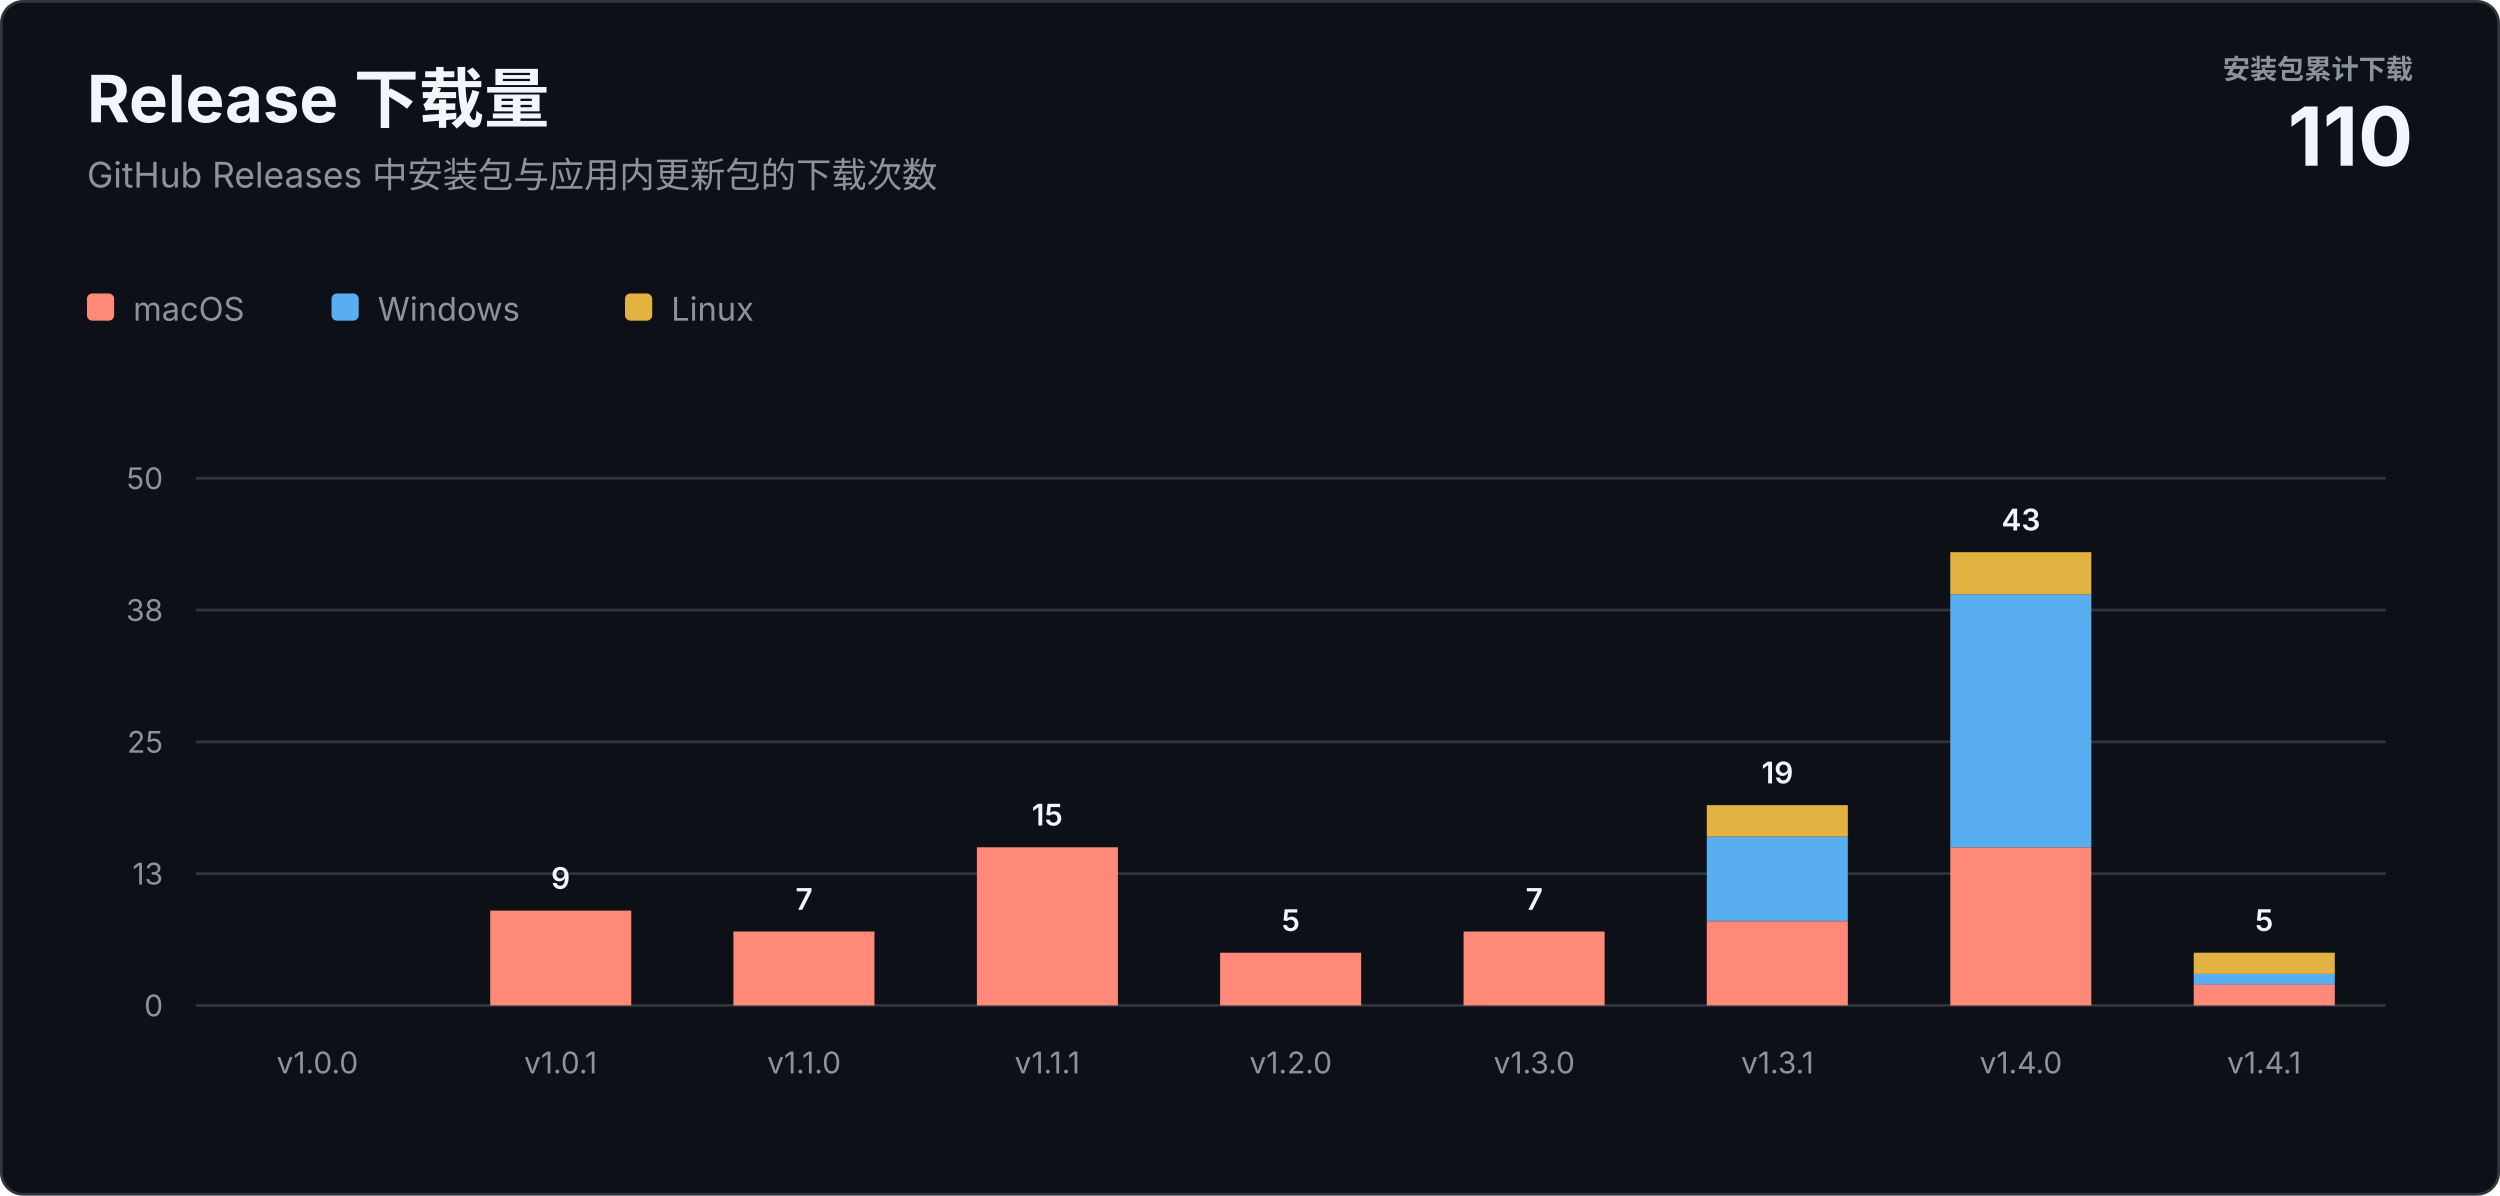
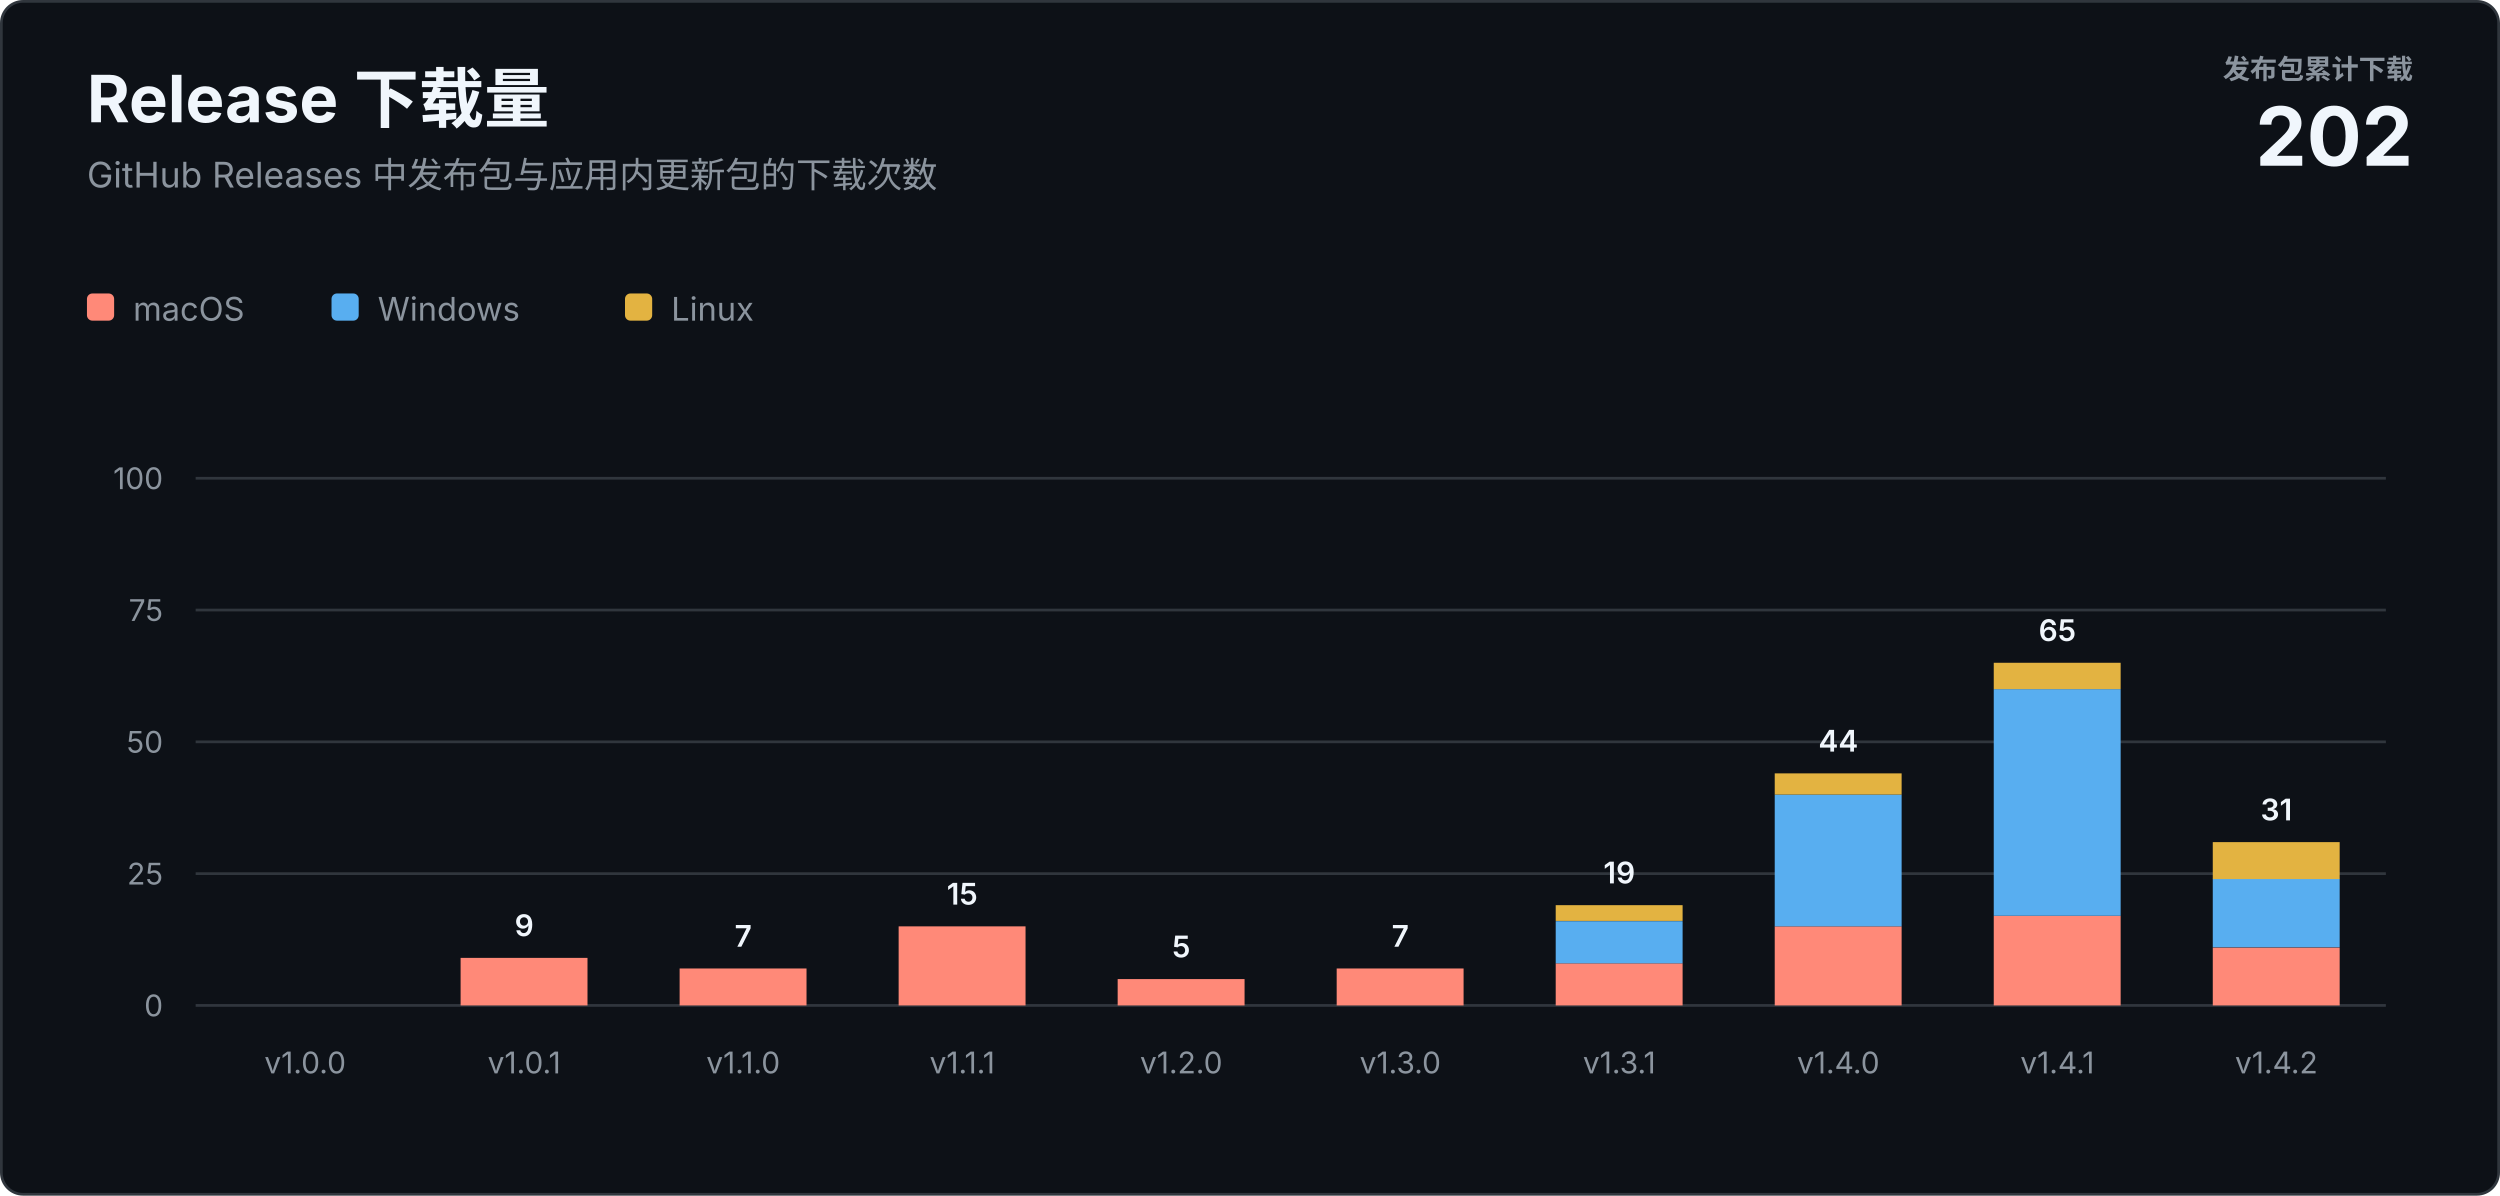
<svg xmlns="http://www.w3.org/2000/svg" width="920" height="440" viewBox="0 0 920 440" role="img" aria-labelledby="title description">
  <style>
    text { font-family: -apple-system, BlinkMacSystemFont, "Segoe UI", sans-serif; letter-spacing: 0; }
    .heading { fill: #f0f6fc; font-size: 24px; font-weight: 700; }
    .subtitle { fill: #8b949e; font-size: 13px; }
    .total-label { fill: #8b949e; font-size: 10px; font-weight: 600; }
    .total-value { fill: #f0f6fc; font-size: 30px; font-weight: 700; }
    .axis { fill: #8b949e; font-size: 11px; }
    .value { fill: #f0f6fc; font-size: 11px; font-weight: 600; }
    .legend { fill: #8b949e; font-size: 12px; }
  </style>
  <rect x="0.5" y="0.5" width="919" height="439" rx="8" fill="#0d1117" stroke="#30363d" />
  <text class="heading" x="32" y="45">Release 下载量</text>
-   <text class="subtitle" x="32" y="69">GitHub Releases 中安装包与应用内更新包的下载次数</text>
-   <text class="total-label" x="888" y="29" text-anchor="end">安装包累计下载</text>
-   <text class="total-value" x="888" y="61" text-anchor="end">110</text>
+   <text class="subtitle" x="32" y="69">GitHub Releases 中发布包与应用内更新包的下载次数</text>
+   <text class="total-label" x="888" y="29" text-anchor="end">发布包累计下载</text>
+   <text class="total-value" x="888" y="61" text-anchor="end">202</text>
  <g transform="translate(32 108)">
    <rect width="10" height="10" rx="2" fill="#ff8978" />
    <text class="legend" x="17" y="10">macOS</text>
    <rect x="90" width="10" height="10" rx="2" fill="#58aef0" />
    <text class="legend" x="107" y="10">Windows</text>
    <rect x="198" width="10" height="10" rx="2" fill="#e3b341" />
    <text class="legend" x="215" y="10">Linux</text>
  </g>
  <line x1="72" y1="370" x2="878" y2="370" stroke="#30363d" />
  <text class="axis" x="60" y="374" text-anchor="end">0</text>
  <line x1="72" y1="321.5" x2="878" y2="321.5" stroke="#30363d" />
-   <text class="axis" x="60" y="325.5" text-anchor="end">13</text>
+   <text class="axis" x="60" y="325.5" text-anchor="end">25</text>
  <line x1="72" y1="273" x2="878" y2="273" stroke="#30363d" />
-   <text class="axis" x="60" y="277" text-anchor="end">25</text>
+   <text class="axis" x="60" y="277" text-anchor="end">50</text>
  <line x1="72" y1="224.5" x2="878" y2="224.5" stroke="#30363d" />
-   <text class="axis" x="60" y="228.5" text-anchor="end">38</text>
+   <text class="axis" x="60" y="228.5" text-anchor="end">75</text>
  <line x1="72" y1="176" x2="878" y2="176" stroke="#30363d" />
-   <text class="axis" x="60" y="180" text-anchor="end">50</text>
-   <text class="axis" x="116.8" y="395" text-anchor="middle">v1.0.0</text>
-   <rect x="180.4" y="335.1" width="51.9" height="34.9" fill="#ff8978" />
-   <text class="value" x="206.3" y="327.1" text-anchor="middle">9</text>
-   <text class="axis" x="206.3" y="395" text-anchor="middle">v1.0.1</text>
-   <rect x="269.9" y="342.8" width="51.9" height="27.2" fill="#ff8978" />
-   <text class="value" x="295.9" y="334.8" text-anchor="middle">7</text>
-   <text class="axis" x="295.9" y="395" text-anchor="middle">v1.1.0</text>
-   <rect x="359.5" y="311.8" width="51.9" height="58.2" fill="#ff8978" />
-   <text class="value" x="385.4" y="303.8" text-anchor="middle">15</text>
-   <text class="axis" x="385.4" y="395" text-anchor="middle">v1.1.1</text>
-   <rect x="449.0" y="350.6" width="51.9" height="19.4" fill="#ff8978" />
-   <text class="value" x="475.0" y="342.6" text-anchor="middle">5</text>
-   <text class="axis" x="475.0" y="395" text-anchor="middle">v1.2.0</text>
-   <rect x="538.6" y="342.8" width="51.9" height="27.2" fill="#ff8978" />
-   <text class="value" x="564.6" y="334.8" text-anchor="middle">7</text>
-   <text class="axis" x="564.6" y="395" text-anchor="middle">v1.3.0</text>
-   <rect x="628.1" y="339.0" width="51.9" height="31.0" fill="#ff8978" />
-   <rect x="628.1" y="307.9" width="51.9" height="31.0" fill="#58aef0" />
-   <rect x="628.1" y="296.3" width="51.9" height="11.6" fill="#e3b341" />
-   <text class="value" x="654.1" y="288.3" text-anchor="middle">19</text>
-   <text class="axis" x="654.1" y="395" text-anchor="middle">v1.3.1</text>
-   <rect x="717.7" y="311.8" width="51.9" height="58.2" fill="#ff8978" />
-   <rect x="717.7" y="218.7" width="51.9" height="93.1" fill="#58aef0" />
-   <rect x="717.7" y="203.2" width="51.9" height="15.5" fill="#e3b341" />
-   <text class="value" x="743.7" y="195.2" text-anchor="middle">43</text>
-   <text class="axis" x="743.7" y="395" text-anchor="middle">v1.4.0</text>
-   <rect x="807.3" y="362.2" width="51.9" height="7.8" fill="#ff8978" />
-   <rect x="807.3" y="358.4" width="51.9" height="3.9" fill="#58aef0" />
-   <rect x="807.3" y="350.6" width="51.9" height="7.8" fill="#e3b341" />
-   <text class="value" x="833.2" y="342.6" text-anchor="middle">5</text>
-   <text class="axis" x="833.2" y="395" text-anchor="middle">v1.4.1</text>
+   <text class="axis" x="60" y="180" text-anchor="end">100</text>
+   <text class="axis" x="112.3" y="395" text-anchor="middle">v1.0.0</text>
+   <rect x="169.5" y="352.5" width="46.7" height="17.5" fill="#ff8978" />
+   <text class="value" x="192.9" y="344.5" text-anchor="middle">9</text>
+   <text class="axis" x="192.9" y="395" text-anchor="middle">v1.0.1</text>
+   <rect x="250.1" y="356.4" width="46.7" height="13.6" fill="#ff8978" />
+   <text class="value" x="273.5" y="348.4" text-anchor="middle">7</text>
+   <text class="axis" x="273.5" y="395" text-anchor="middle">v1.1.0</text>
+   <rect x="330.7" y="340.9" width="46.7" height="29.1" fill="#ff8978" />
+   <text class="value" x="354.1" y="332.9" text-anchor="middle">15</text>
+   <text class="axis" x="354.1" y="395" text-anchor="middle">v1.1.1</text>
+   <rect x="411.3" y="360.3" width="46.7" height="9.7" fill="#ff8978" />
+   <text class="value" x="434.7" y="352.3" text-anchor="middle">5</text>
+   <text class="axis" x="434.7" y="395" text-anchor="middle">v1.2.0</text>
+   <rect x="491.9" y="356.4" width="46.7" height="13.6" fill="#ff8978" />
+   <text class="value" x="515.3" y="348.4" text-anchor="middle">7</text>
+   <text class="axis" x="515.3" y="395" text-anchor="middle">v1.3.0</text>
+   <rect x="572.5" y="354.5" width="46.7" height="15.5" fill="#ff8978" />
+   <rect x="572.5" y="339.0" width="46.7" height="15.5" fill="#58aef0" />
+   <rect x="572.5" y="333.1" width="46.7" height="5.8" fill="#e3b341" />
+   <text class="value" x="595.9" y="325.1" text-anchor="middle">19</text>
+   <text class="axis" x="595.9" y="395" text-anchor="middle">v1.3.1</text>
+   <rect x="653.1" y="340.9" width="46.7" height="29.1" fill="#ff8978" />
+   <rect x="653.1" y="292.4" width="46.7" height="48.5" fill="#58aef0" />
+   <rect x="653.1" y="284.6" width="46.7" height="7.8" fill="#e3b341" />
+   <text class="value" x="676.5" y="276.6" text-anchor="middle">44</text>
+   <text class="axis" x="676.5" y="395" text-anchor="middle">v1.4.0</text>
+   <rect x="733.7" y="337.0" width="46.7" height="33.0" fill="#ff8978" />
+   <rect x="733.7" y="253.6" width="46.7" height="83.4" fill="#58aef0" />
+   <rect x="733.7" y="243.9" width="46.7" height="9.7" fill="#e3b341" />
+   <text class="value" x="757.1" y="235.9" text-anchor="middle">65</text>
+   <text class="axis" x="757.1" y="395" text-anchor="middle">v1.4.1</text>
+   <rect x="814.3" y="348.7" width="46.7" height="21.3" fill="#ff8978" />
+   <rect x="814.3" y="323.4" width="46.7" height="25.2" fill="#58aef0" />
+   <rect x="814.3" y="309.9" width="46.7" height="13.6" fill="#e3b341" />
+   <text class="value" x="837.7" y="301.9" text-anchor="middle">31</text>
+   <text class="axis" x="837.7" y="395" text-anchor="middle">v1.4.2</text>
</svg>
